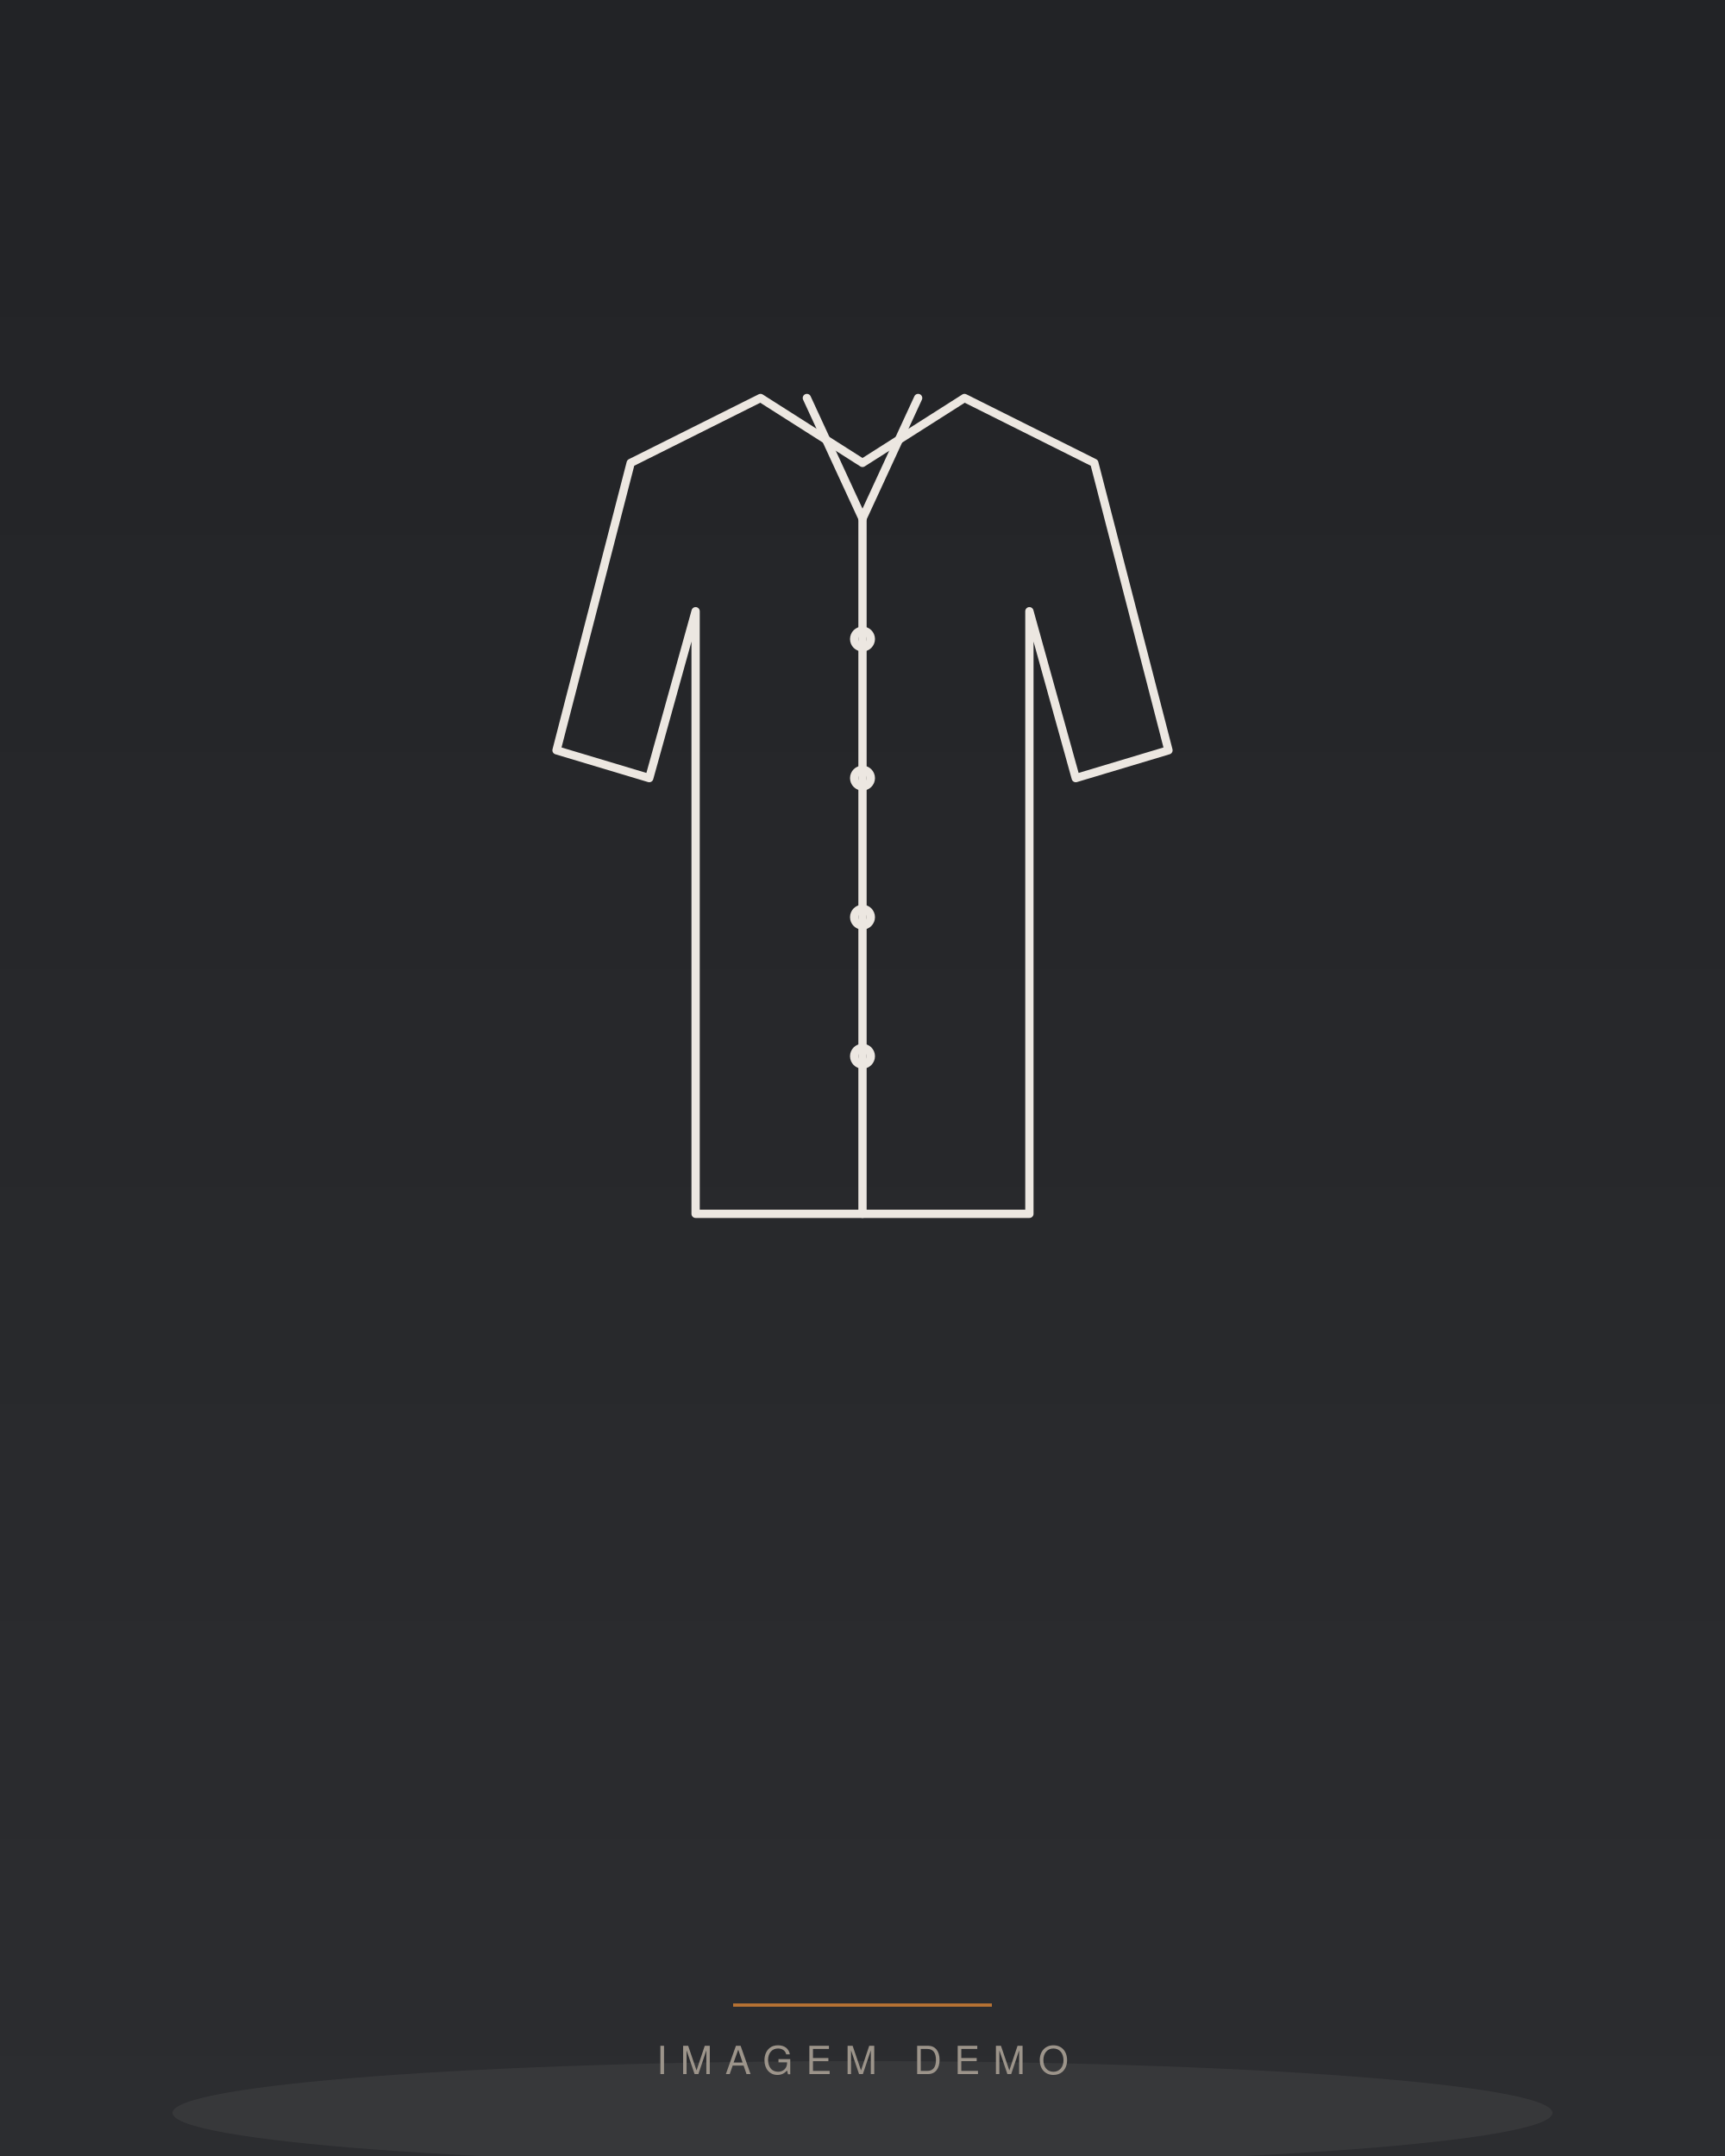
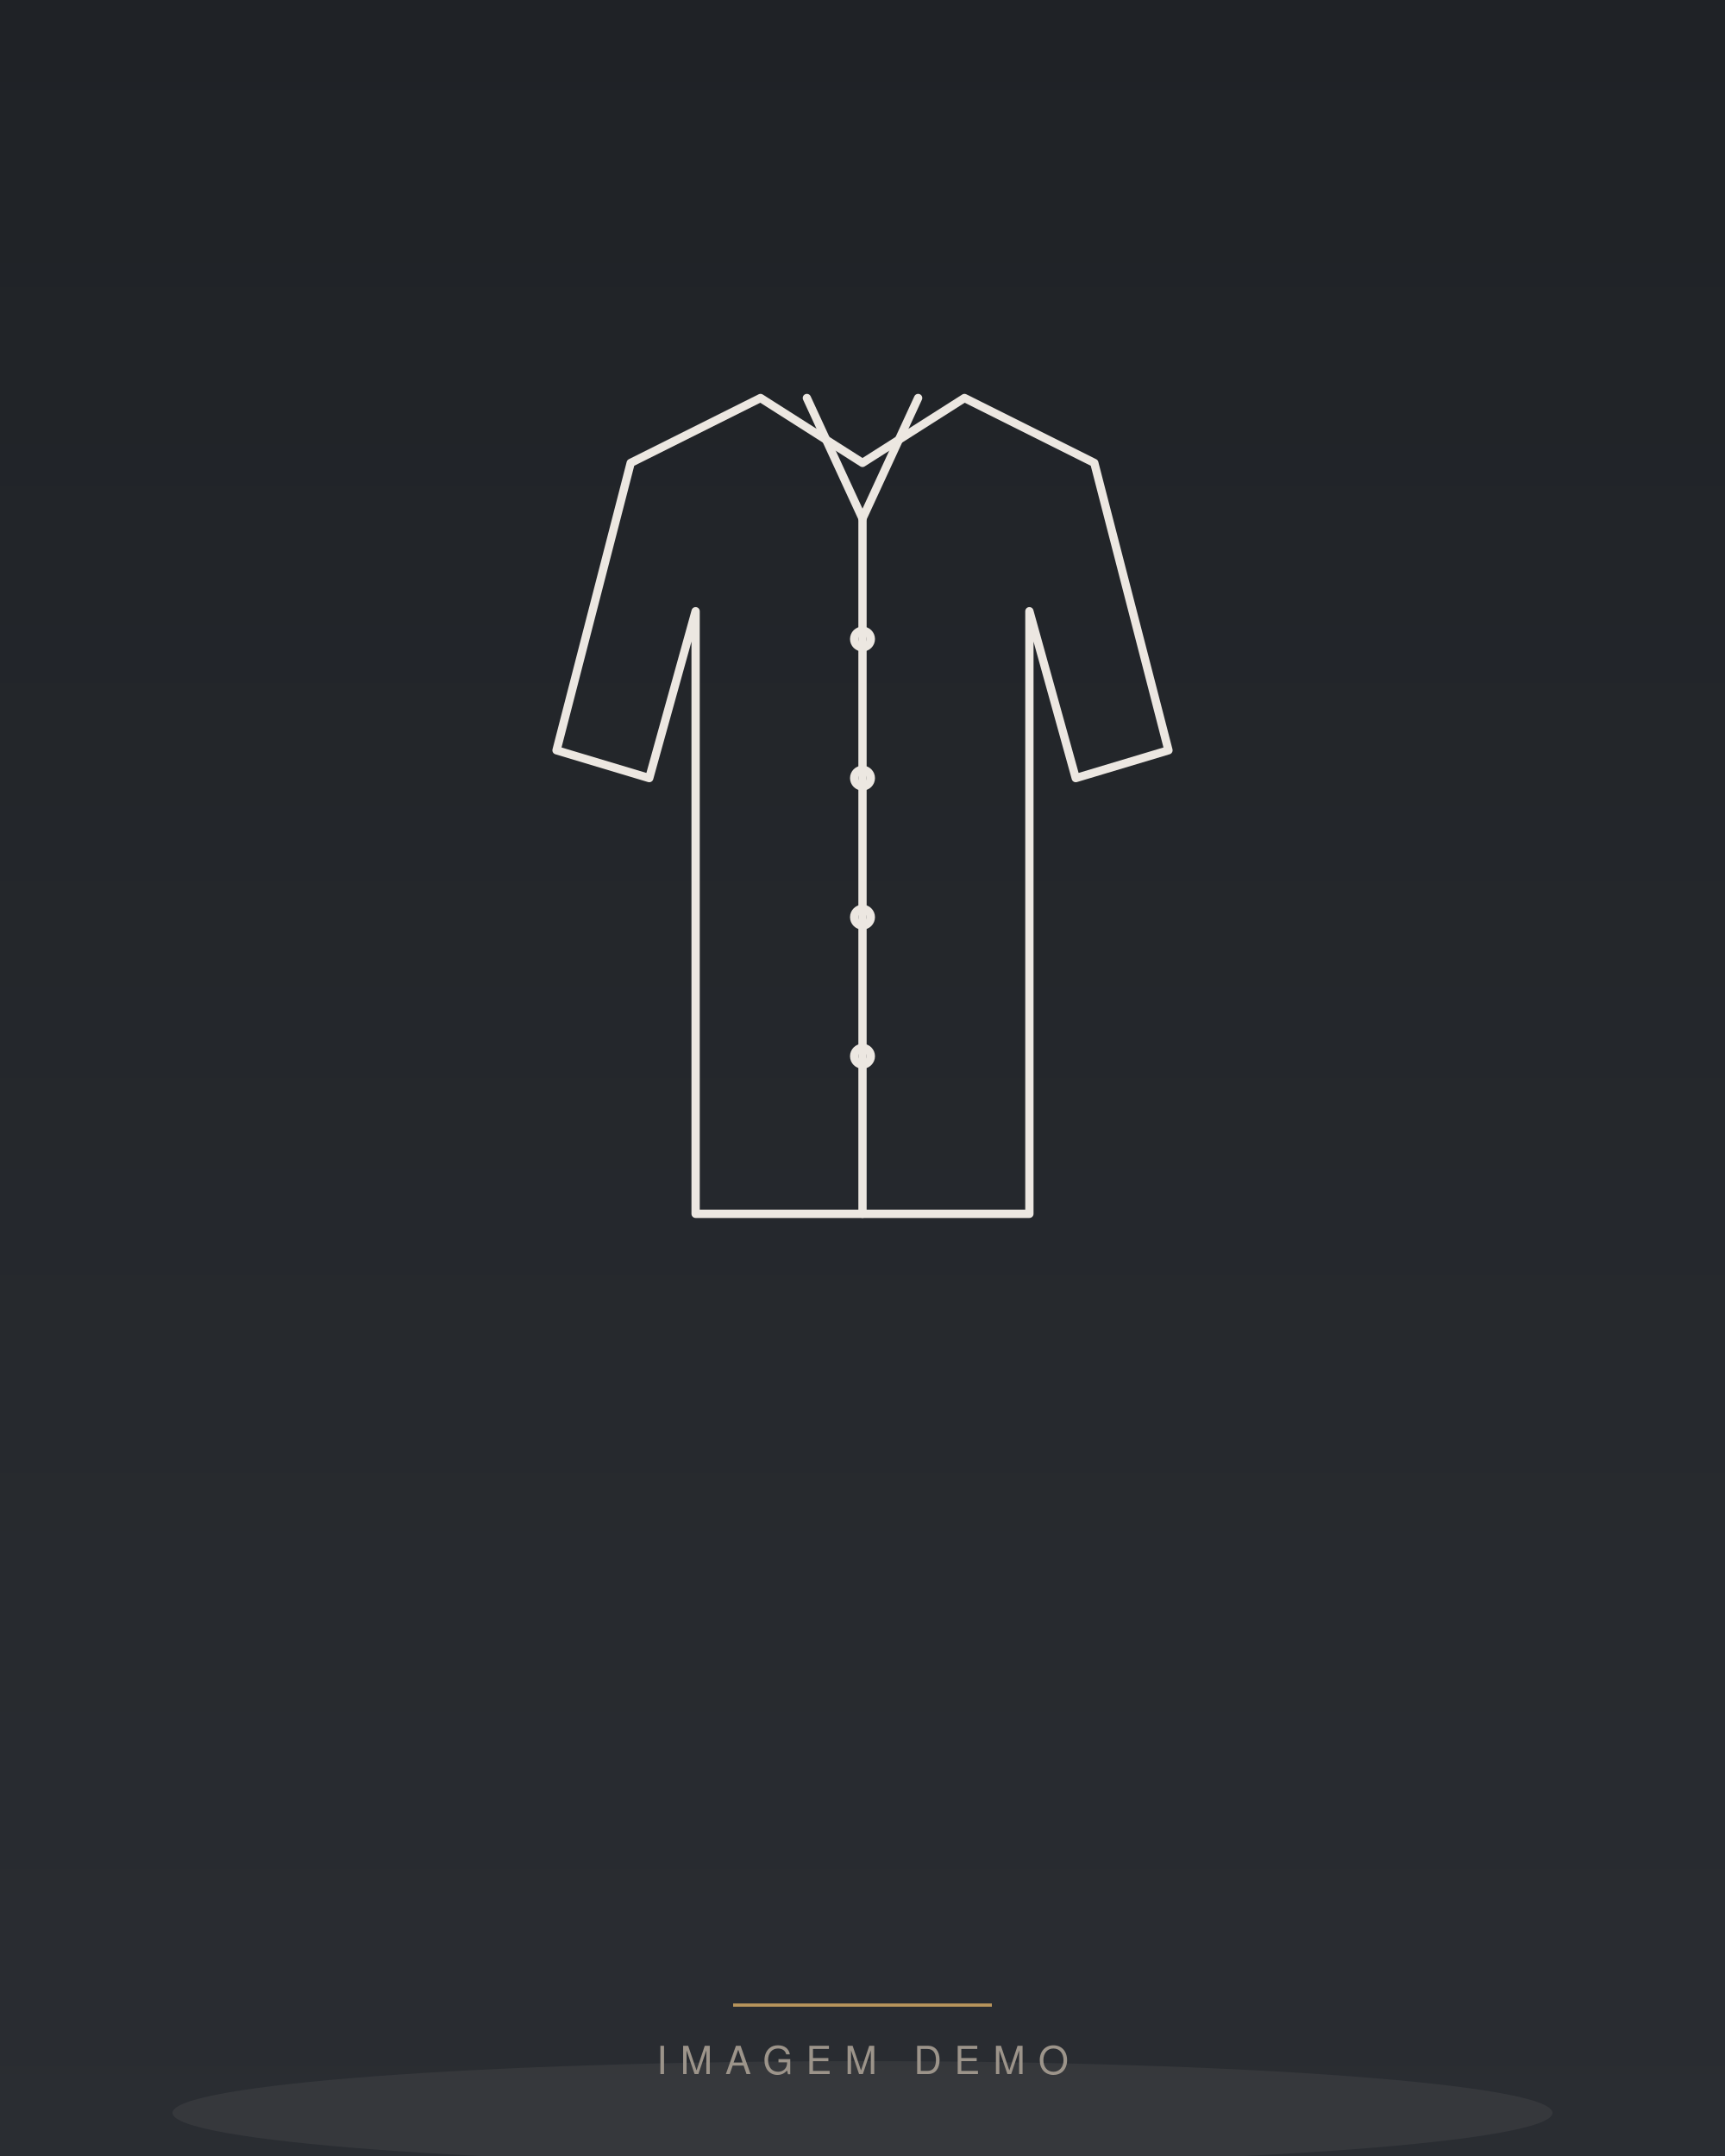
<svg xmlns="http://www.w3.org/2000/svg" viewBox="0 0 800 1000" width="800" height="1000">
  <defs>
    <linearGradient id="g" x1="0" y1="0" x2="0" y2="1">
-       <stop offset="0" stop-color="#222326" />
-       <stop offset="1" stop-color="#2C2D30" />
+       <stop offset="0" stop-color="#1F2226" />
+       <stop offset="1" stop-color="#2A2D32" />
    </linearGradient>
  </defs>
  <rect width="800" height="1000" fill="url(#g)" />
  <ellipse cx="400" cy="980" rx="320" ry="24" fill="#ECE7E1" opacity="0.06" />
  <g transform="translate(185 90) scale(2.15)" fill="none" stroke="#ECE7E1" stroke-width="1.786" stroke-linecap="round" stroke-linejoin="round">
    <path d="M78 44 L100 58 L122 44 L150 58 L166 120 L146 126 L136 90 L136 220 L64 220 L64 90 L54 126 L34 120 L50 58 Z" />
    <path d="M88 44 L100 70 L112 44" />
    <path d="M100 70 L100 220" />
    <circle cx="100" cy="96" r="1.8" />
    <circle cx="100" cy="126" r="1.8" />
    <circle cx="100" cy="156" r="1.8" />
    <circle cx="100" cy="186" r="1.8" />
  </g>
-   <line x1="340" y1="930" x2="460" y2="930" stroke="#B87333" stroke-width="1.5" />
+   <line x1="340" y1="930" x2="460" y2="930" stroke="#B8955C" stroke-width="1.5" />
  <text x="400" y="962" text-anchor="middle" font-family="Helvetica, Arial, sans-serif" font-size="18" letter-spacing="6" fill="#9C948A">IMAGEM DEMO</text>
</svg>
